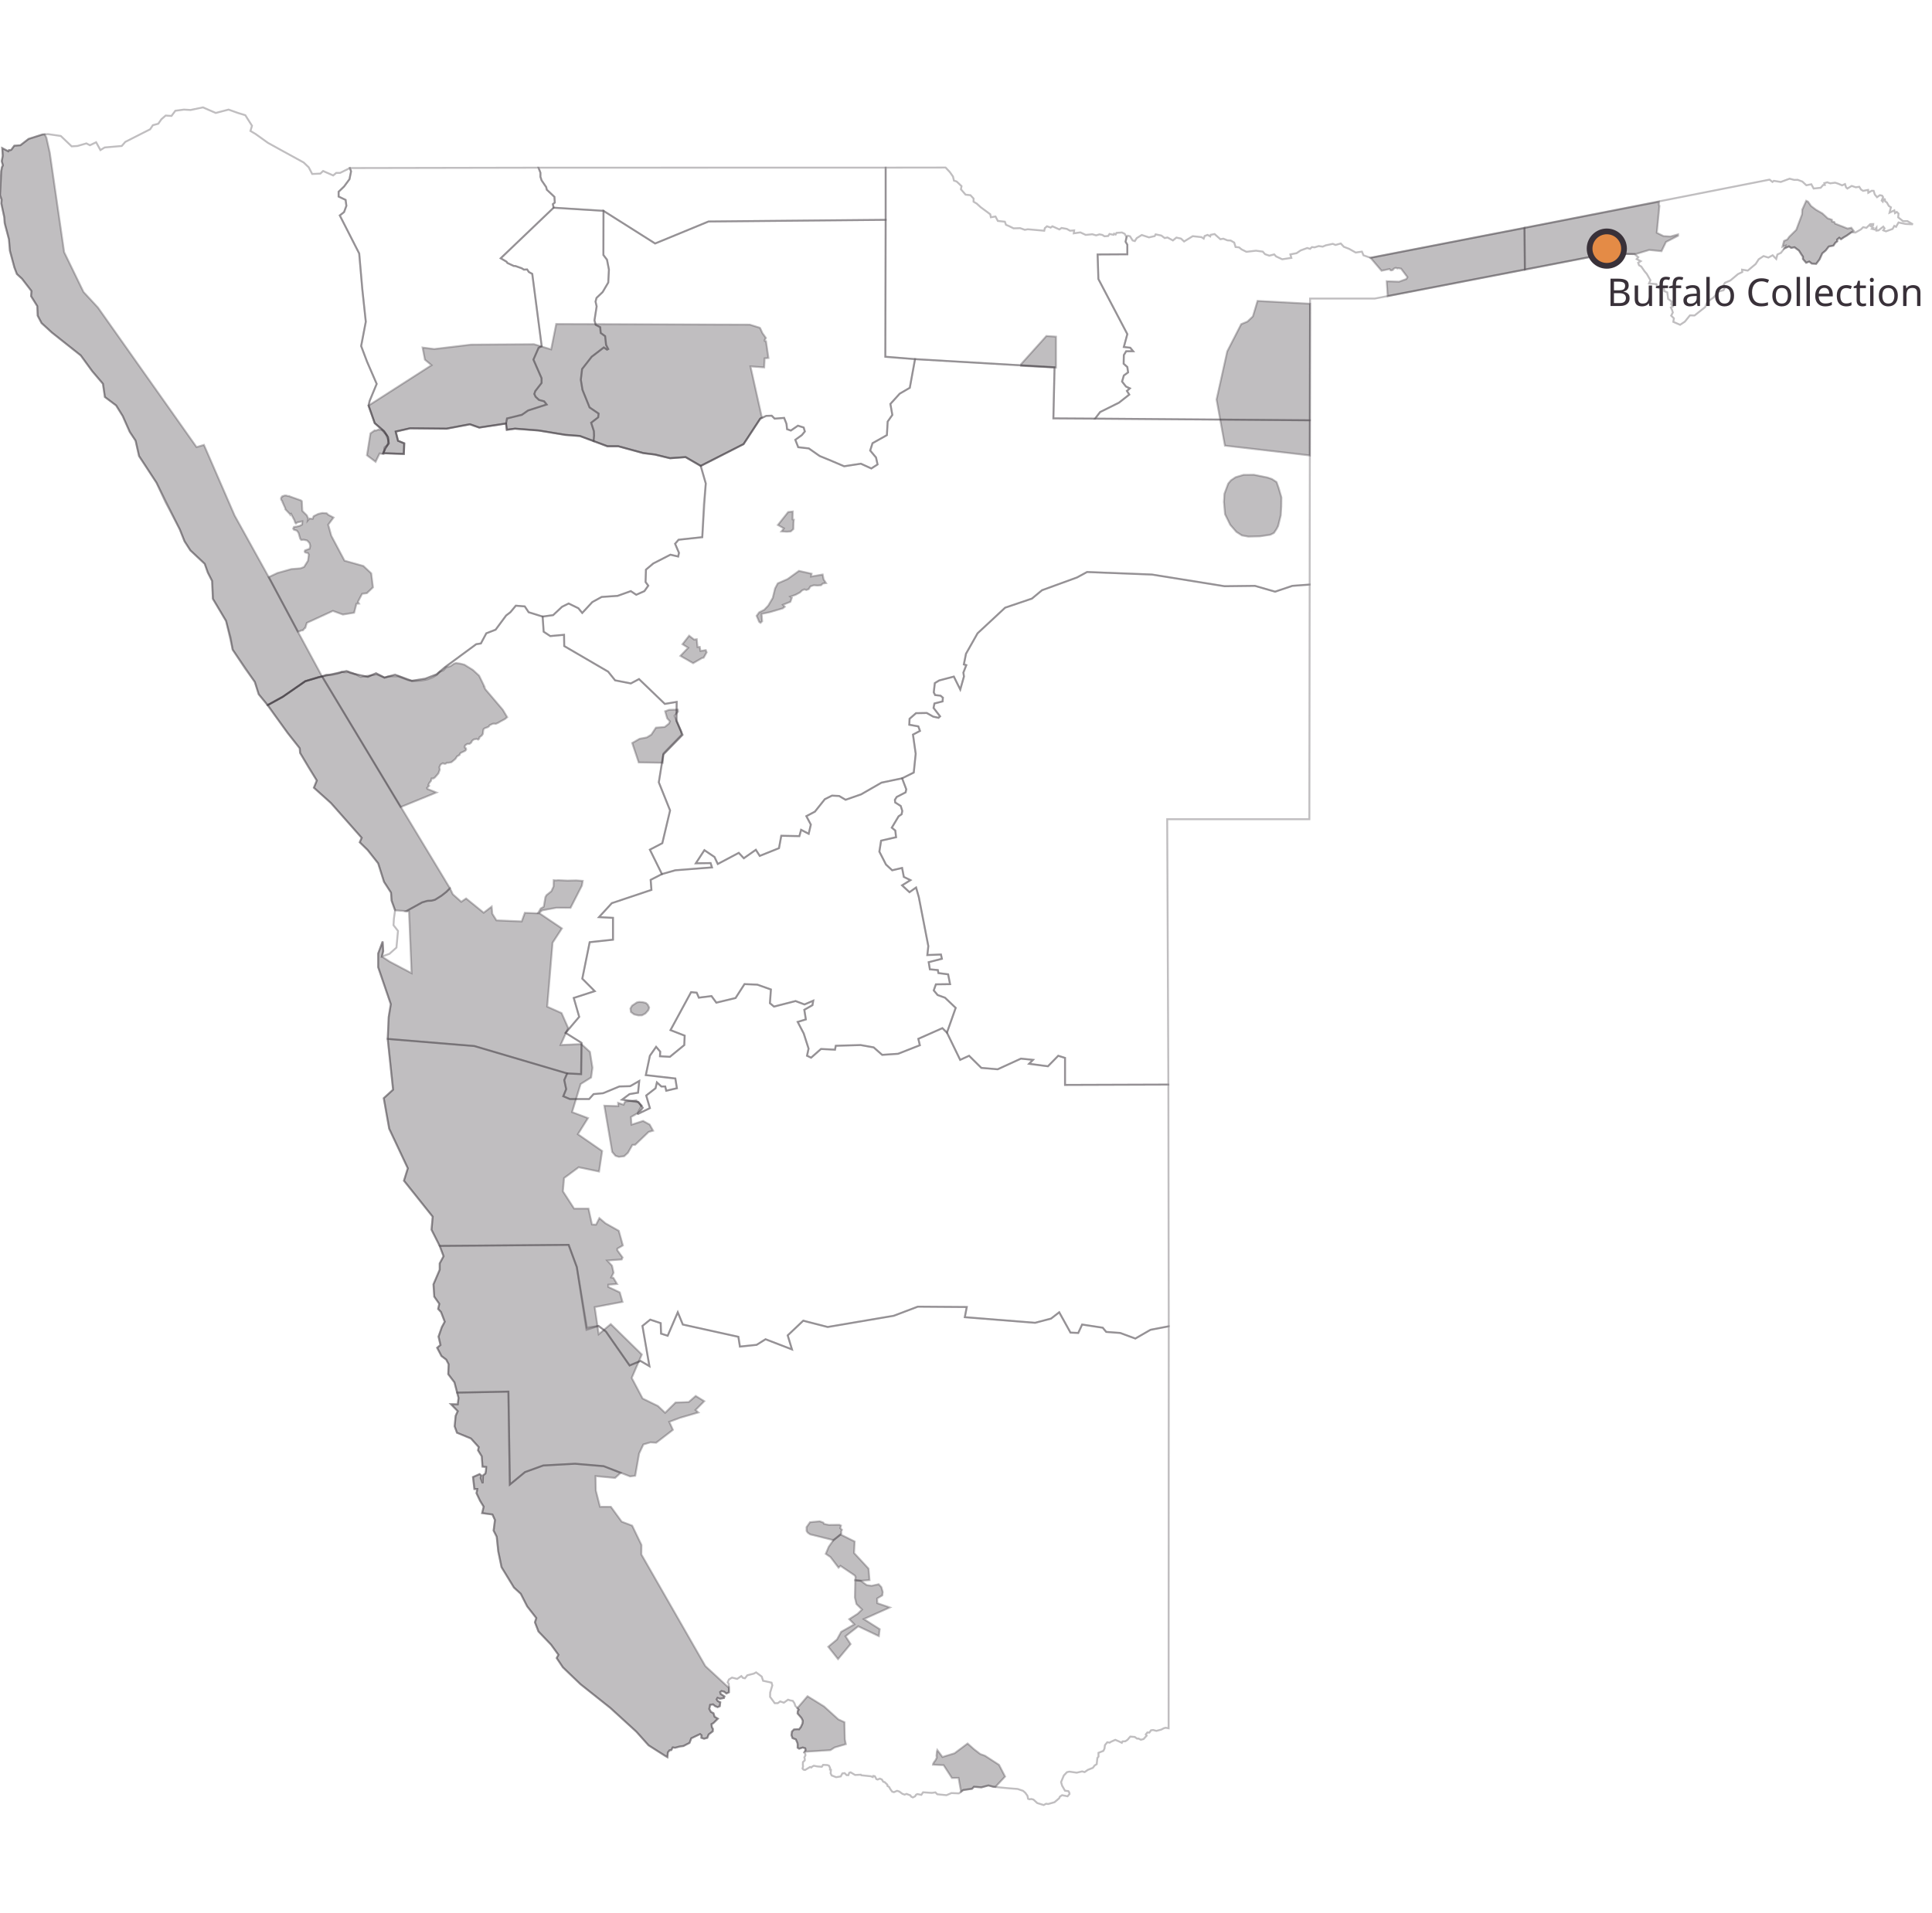
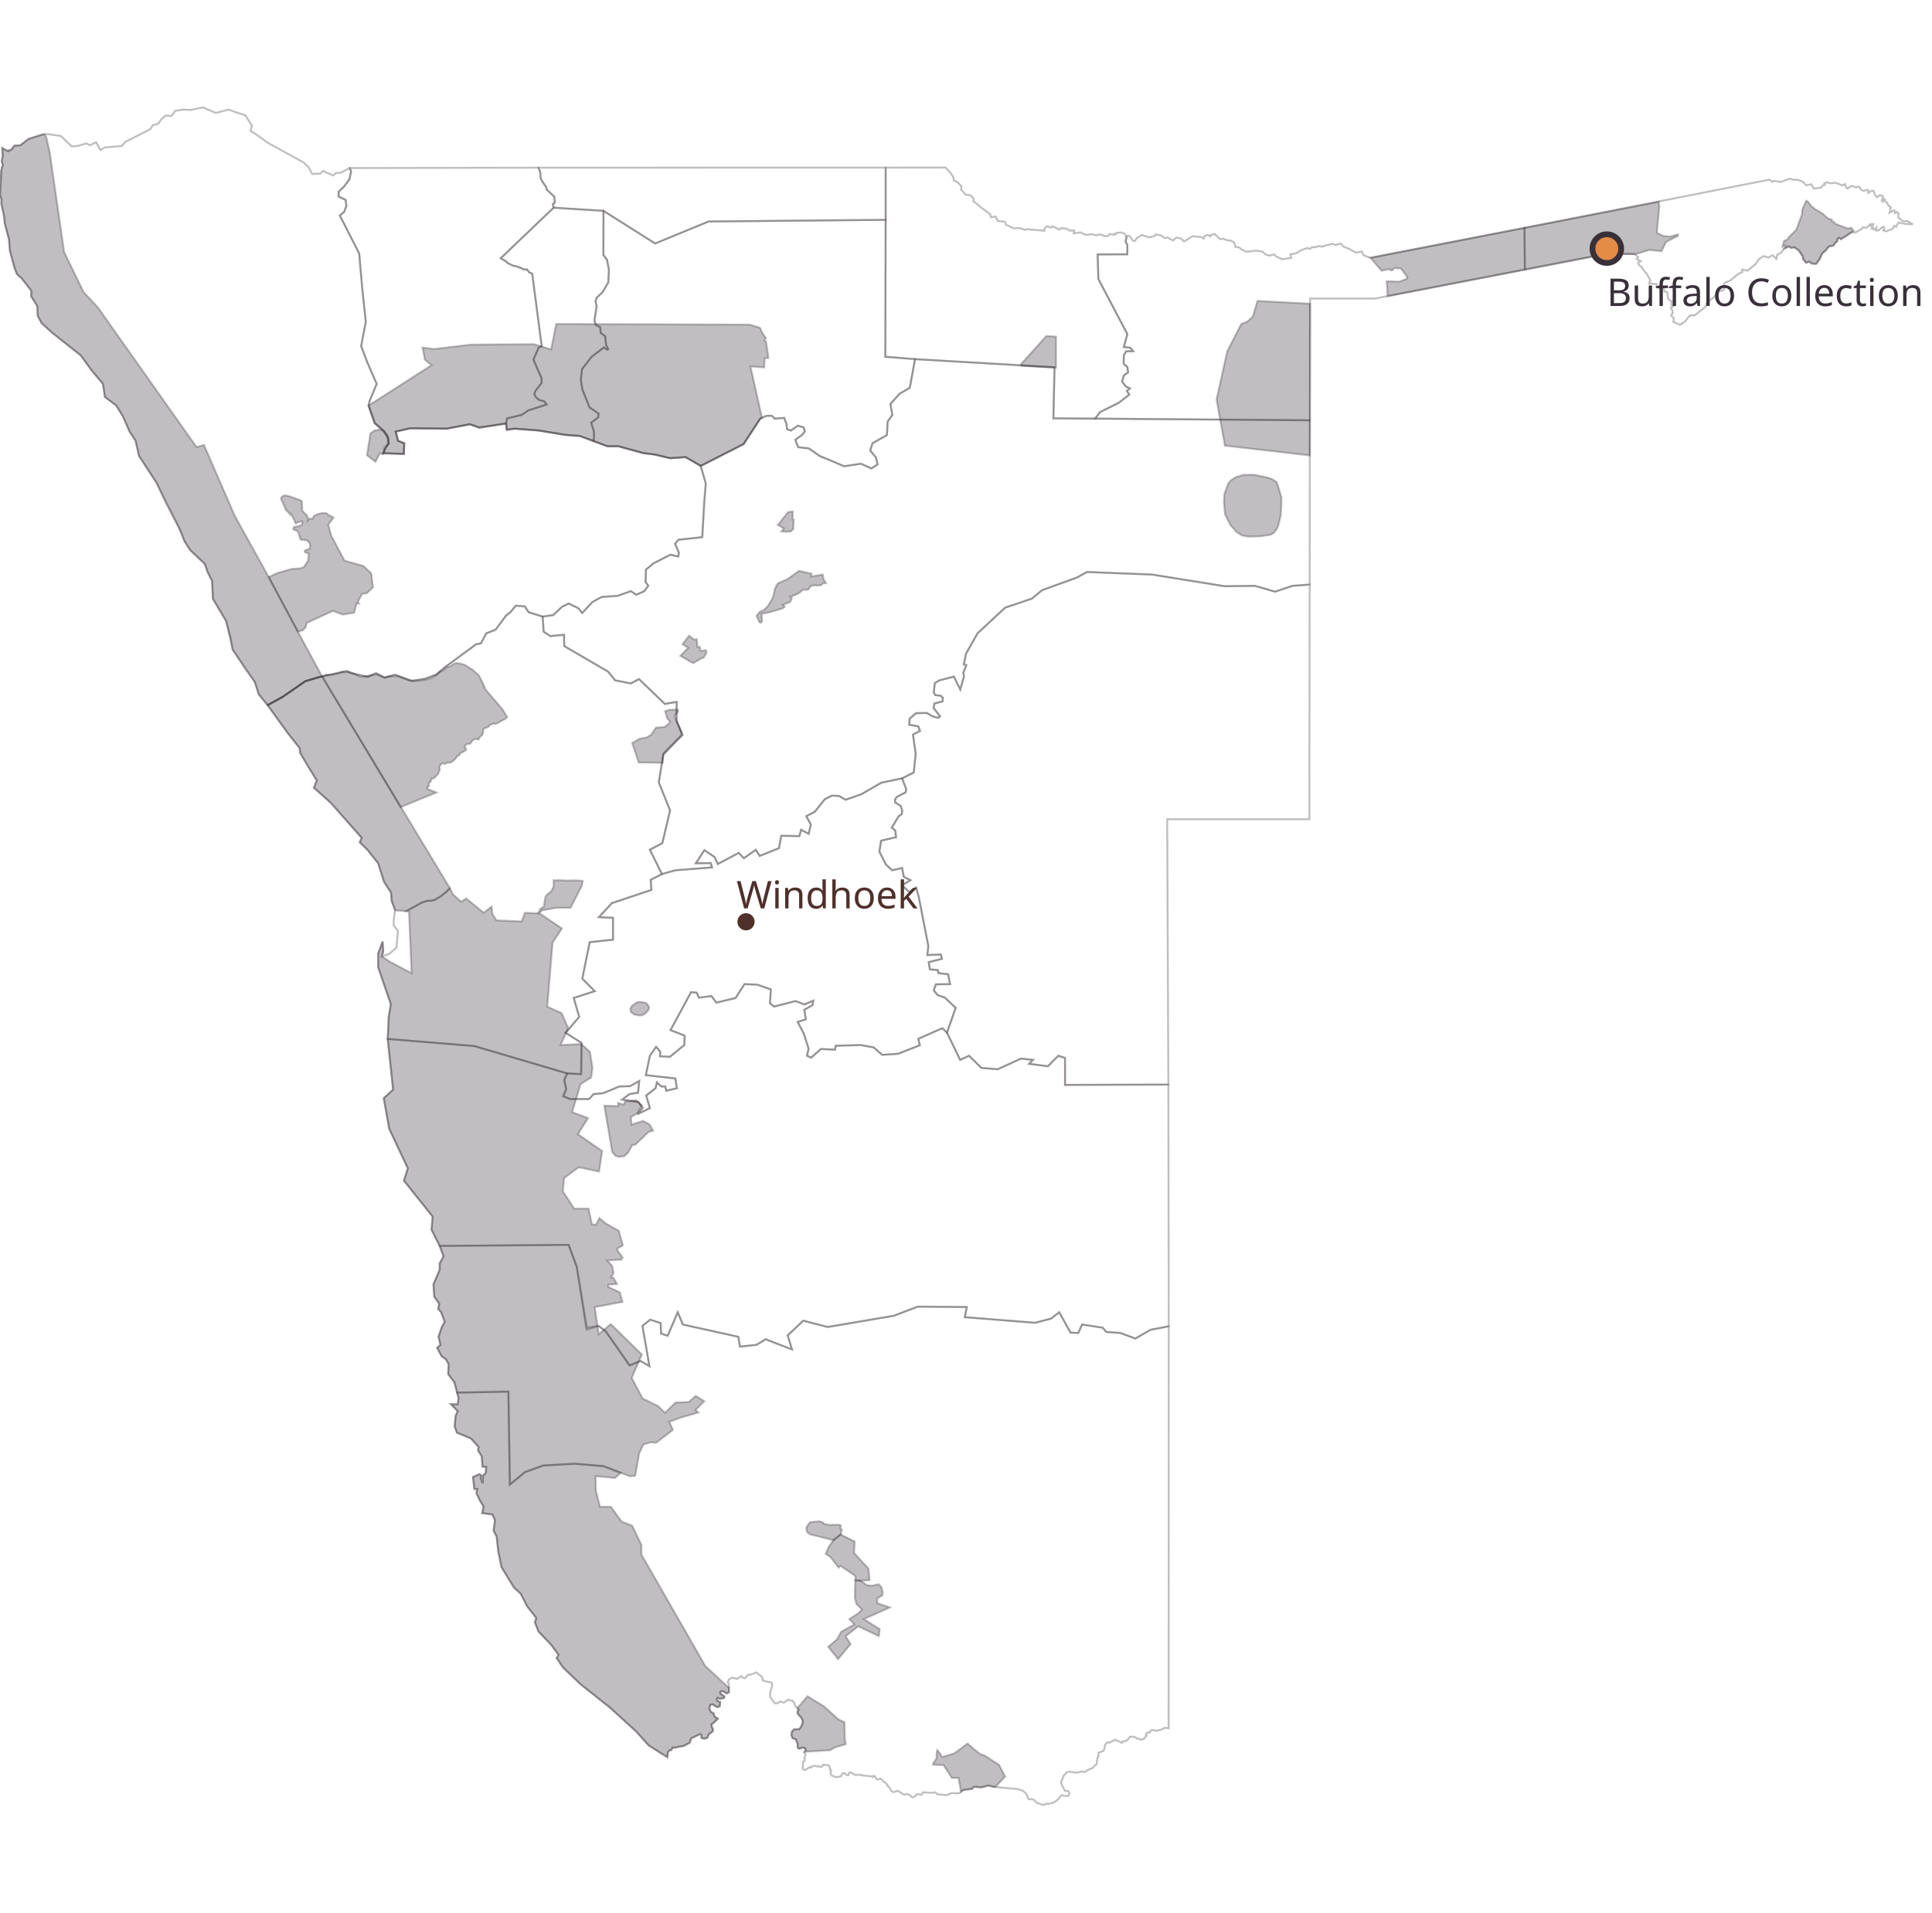
<svg xmlns="http://www.w3.org/2000/svg" version="1.1" baseProfile="tiny" width="100%" height="" viewBox="0 0 1010 1000">
  <style>
/*class selectors*/
  
  .map_reserves {
    stroke-width: 1px;
    stroke: #39313950;
    fill: #39313950;
  }

  .map_reserves:hover {
    fill: #393139bf;
  }

  .map_reserve_text {
    font-family: century-gothic;
    font-size: 20px;
    fill: none;
  }

  .map_regions {
    stroke-width: 1px;
    stroke: #39313950;
    fill: none;
  }

  .map_locations {
    stroke-width: 3;
    stroke: #393139;
    fill: #e48b46;
  }

  .map_location_text {
    font-family: century-gothic;
    font-size: 20px;
    fill: #393139;
+   }
+   
+   .map_city {
+     stroke-width: 3;
+     stroke: #50302b;
+     fill: #50302b;
+   }
+   
+   .map_city_text {
+     font-family: century-gothic;
+     font-size: 20px;
+     fill: #50302b;  
  }
  

/*id selectors*/
  :has(#map_reserve_1:hover) :is(#map_reserve_text_1),
  :has(#map_reserve_2:hover) :is(#map_reserve_text_2),
  :has(#map_reserve_3:hover) :is(#map_reserve_text_3),
  :has(#map_reserve_4:hover) :is(#map_reserve_text_4),
  :has(#map_reserve_5:hover) :is(#map_reserve_text_5),
  :has(#map_reserve_6:hover) :is(#map_reserve_text_6),
  :has(#map_reserve_7:hover) :is(#map_reserve_text_7),
  :has(#map_reserve_8:hover) :is(#map_reserve_text_8),
  :has(#map_reserve_9:hover) :is(#map_reserve_text_9),
  :has(#map_reserve_10:hover) :is(#map_reserve_text_10),
  :has(#map_reserve_11:hover) :is(#map_reserve_text_11),
  :has(#map_reserve_12:hover) :is(#map_reserve_text_12),
  :has(#map_reserve_13:hover) :is(#map_reserve_text_13),
  :has(#map_reserve_14:hover) :is(#map_reserve_text_14),
  :has(#map_reserve_15:hover) :is(#map_reserve_text_15),
  :has(#map_reserve_16:hover) :is(#map_reserve_text_16),
  :has(#map_reserve_17:hover) :is(#map_reserve_text_17),
  :has(#map_reserve_18:hover) :is(#map_reserve_text_18),
  :has(#map_reserve_19:hover) :is(#map_reserve_text_19),
  :has(#map_reserve_20:hover) :is(#map_reserve_text_20),
  :has(#map_reserve_21:hover) :is(#map_reserve_text_21),
  :has(#map_reserve_22:hover) :is(#map_reserve_text_22),
  :has(#map_reserve_23:hover) :is(#map_reserve_text_23),
  :has(#map_reserve_24:hover) :is(#map_reserve_text_24),
  :has(#map_reserve_25:hover) :is(#map_reserve_text_25)
    {
    fill: #393139;
  }

</style>
  <path class="map_reserves" id="map_reserve_1" d="m192.66 212.07l3.24 9.2 4.88 4.22 2.03 3.07.4 3.26-1.82 2.68-1.02 2.49 10.76.38.21-5.55-3.25-1.34-1.22-4.8 7.51-1.72 19.09.19 12.18-2.3 4.88 1.73 14.01-2.11.4 3.26 4.27-.58 12.38.96 14.02 2.3 7.51.57 7.19 2.66 7.23 2.71 5.68 0 13.04 3.57 6.1.77 7.92 1.92 8.12-.58 7.92 4.6 22.39-11.4 8.74-13.33.87-.48-5.99-26.83 7.18.52.23-4.73 1.98-.2-1.27-8.76-.66-.15-.05-.43.65-1.14-1.8-2.5-1.22-2.65-.33-.23-5.09-1.58-101.19-.33-2.64 13.28-8.94-2.7-32.89.2-19.29 2.31-6.09-.77 1.21 6.34 3.46 2.89-32.92 21.11z" />
  <text class="map_reserve_text" id="map_reserve_text_1" x="25" y="950">Etosha National Park</text>
  <path class="map_reserves" id="map_reserve_2" d="m139.91 368.71l7.92-4.36 11.77-8.15 6.91-2.08 1.84-.44-12.37-22.89-15.64-29.29-17.69-31.95-16.04-36.92-3.86 1.15-51.58-73.01-7.51-8.1-10.12-20.82-7.52-52.06-1.77-7.88-.92-1.68-1.09.09-7.31 2.33-4.27 3.3-3.19.24-1.55 2.11-.51.24-.71-.07-.38.63-3.15-1.65.25 4.05-.51 2.81.61 2.14-.5.97-.41 2.22-.61 12.4.81 2.32-.1 2.13 1.52 7.16.21 2.99 2.23 8.51.51 5.99 2.33 8.69 1.32 3.47 2.64 2.41 4.98 6.46-.21 2.7 3.25 5.21.21 5.01 2.03 3.85 5.48 5.01 15.03 11.92 5.98 8.23 5.59 6.57 1.02 6.92 5.88 4.41 3.46 5.57 3.65 8.24 3.05 4.6 1.82 8.05 9.14 13.97 12.19 24.45 2.43 6.11 3.05 4.77 7.51 7.05 1.63 4.58 2.23 4.38.41 9.32 6.9 11.6 3.45 15.01 11.58 16.88 2.03 6.44 4.67 5.69z" />
  <text class="map_reserve_text" id="map_reserve_text_2" x="25" y="950">Skeleton Coast Park</text>
  <path class="map_reserves" id="map_reserve_3" d="m168.35 353.68l-8.75 2.52-11.77 8.15-7.92 4.36 10.58 14.69 6.19 7.85.2 2.45 8.74 14.43-1.52 3.77 8.93 8.02 16.04 18.16-1.01 2.35 4.06 3.95 5.58 7.05 3.05 9.67 3.65 5.63.31 4.22 1.83 5.06 5.83.44 8.33-4.6 2.74-.79 2.13-.1 1.83-.47 3.3-2.06 2.64-2.06 1.88-1.9-66.87-110.79z" />
  <text class="map_reserve_text" id="map_reserve_text_3" x="25" y="950">Dorob National Park</text>
  <path class="map_reserves" id="map_reserve_4" d="m212.37 476.45l1.45.22 1.33 32.2-11.46-6.05-4.06-2.66.71-2.81-.3-5.05-2.34 6.27 0 7.19 6.6 19.32-1.11 6.71-.51 11.46 2.8 26.54-4.87 4.45 2.84 15.94 9.75 20.73-2.03 6.46 15.02 18.82-.61 6.82 4.27 8.47 2.03 5.4-2.03 3.77 0 3.31-3.25 7.62.41 6.43 2.64 3.76-.61 2.66 1.52 1.65 1.93 5.04-1.52 2.83-1.73 4.95 1.02 4.39-1.73 1.46 2.24 4.3 2.53 1.92 1.22 2.38-.2 5.2 3.25 4.29 1.4 5.36 26.81-.53.76 48.61 7.92-6.53 9.54-3.45 16.65-.91 14.93 1.27 13.8 5.36 2.7-.36 2.03-11.62 2.23-4.73 3.66-1.09 3.04.18 8.74-6.73-1.91-4.19 5.7-2.14 9.5-2.76-1.47-1.3 4.57-4.6-4.47-2.74-3.66 3.18-6.89.25-5.44 5.38-3.75-3.56-8.02-3.92-5.69-10.76 5.28-12.24-16.24-15.92-6.3 5.31-2.08-14.16 14.52-2.75-1.42-4.96-5.99-2.84 0-1.19 4.57-.37-1.93-3.22-1.12-.18 1.22-2.48-.81-3.67-2.51-2.7 7.57-.56.45-1.05-2.74-3.77.05-.88 2.85-1.65-2.13-7.64-7.01-3.96-3.15-2.68-1.72 3.41-2.14-.09-1.82-8.29-7.52 0-5.85-9.05.61-6.92 7.62-5.64 10.66 2.22 1.62-10.72-12.69-8.79 5.28-8.43-8.31-3.14 4.47-14.66 5.48-3.43.71-5.11-1.32-8.28-4.47-4.09-10.86.47 3.96-8.85-3.45-7.82-7.52-3.36 2.81-33.43 4.87-7.48-11.67-7.87-7.72-.28-1.62 4.49-13.2-.56-2.17-3.44-.35-3.75-4.16 3.19-9.19-7.45-2.54 1.73-4.42-3.94-1.49-3.12-1.88 1.9-2.64 2.06-3.3 2.06-1.83.47-2.13.1-2.74.79-8.33 4.6z" />
  <text class="map_reserve_text" id="map_reserve_text_4" x="25" y="950">Namib-Naukluft Park</text>
  <path class="map_reserves" id="map_reserve_5" d="m238.97 728.2l.73 2.76-.41 3.37-3.55-.09 3.55 3.65-1.11 2.46-.51 5.46 1.22 3.37 7.31 3 4.06 4.5-.36 1.68 1.93 3.14.41 5.4 1.93.18-.15 2.14-.26 1.27-1.27 1.04-.15 4.04-1.06-2.72.35-1.27-.91-.77-3.46 1.54.72 6.26 1.52 0-.41 2.17 1.83 3.9 1.93 3.17-.81 3.35 5.38.73 1.32 2.89-.71 5.52 1.62 3.17.81 7.68 1.73 8.3 6.5 10.64 3.55 3.25 3.35 6.57 4.77 6.12-.71 2.24 1.83 4.77 6.6 6.91 3.86 5.3-.92 1.7 3.25 4.85 9.14 8.78 15.64 12.43 13.6 12.42 6.4 7.14 9.85 6.2.25-2.5.91-1.11.87-.09.76-1.39 1.22.18 2.53-.67 1.83-.22 3.2-1.65.91-2.41 4.6-2.21.73.61-.07 1.34 1.42.49 1.7-.47.71-1.79 2.13-1.6.1-1.25-.55-.94-.18-1.59 1.01-.58 2.29-2.27-1.68-.99-.61-1.87-1.32-.67-.86-1.57.46-2.14 1.52-.23 1.07.9 1.32.53 1.11-.49.26-2.06-1.27-.58-.61-.94.46-.8 1.26.49 2.09-.4.25-.81-1.98-1.3-.25-.98.66-.54 1.42.32 1.17.94 1.32-.59 0-2.14-.03-.53-.33.01-11.96-11.06-33.44-58.35.05-4.97-4.87-10.12-5.49-2.09-5.64-7.76-5.69-.02-2.16-8.45-.15-7.57 10.2.96 2.95-2.69-8.92-3.47-14.93-1.27-16.65.91-9.54 3.45-7.92 6.53-.76-48.61-26.81.53z" />
  <text class="map_reserve_text" id="map_reserve_text_5" x="25" y="950">Tsau ||Khaeb (Sperrgebiet) National Park</text>
  <path class="map_reserves" id="map_reserve_6" d="m684.87 158.81l-27.47-1.46-2.43 8.09-2.85 2.7-3.25 1.35-7.31 14.24-5.58 25.17 4.37 24.13 44.4 5.13.12-79.35z" />
  <text class="map_reserve_text" id="map_reserve_text_6" x="25" y="950">Khaudum National Park</text>
  <path class="map_reserves" id="map_reserve_7" d="m716.45 134.8l5.78 6.77 4.19-.88.56.65.41.05.74-.22.45-.61.67-.37.55-.12.7.32.29-.12.62-.01.51.17.5.03 3.34 4.44-.57 1-3.81 1.39-6.44-.23.49 7.78 114.71-22.18 14.32.19 1.09-.12 6.65-2.03 6.4.65 2.33-4.83 6.32-3.23 0-.75-3.93 1.11-3.63-.19-3.55-1.74 1.37-14.14-.28-.34.02-1.77-150.8 29.33z" />
  <text class="map_reserve_text" id="map_reserve_text_7" x="25" y="950">Bwabwata National Park</text>
  <path class="map_reserves" id="map_reserve_8" d="m155.69 330.26l1.08-.16.4-.35 1.16-.14.92-1.09.35-.17.82-2.66 13.6-6.24 5.23 1.9 5.88-.95 1.22-4.71 1.32-.09-.56-.91 2.19-4.18 2.49-.33 3.19-3.05-.91-7.33-4.11-3.86-9.85-2.76-6.91-13.01-1.62-5.82 2.79-3.73-2.69-1.38-.92-.86-2.28-.14-2.08.47-2.44 1.2-.51 1.38-1.72-.14-.76.91.16-.86-.71-1.7-2.35-2.33-.28-5.12-.46-.39-5.83-2.07-.34-.22-.59.02-.96-.28-.7-.01-1.23.34-.1.3-.23-.02-.43.7.02.61.2.56.39.37.08.46 1.54 3.41 0 .46 2.35 2.48.23.35.12-.27.29-.19 1.79 3.44.38 1.19.42.44.67-.55 2.63-.57-.11 1.68-1.23.67-1.6.4-1.41.17-.42.88.39.59 1.5.44.89 1.18.89 3.06.56.69 1.26-.14 1.81.4 1.22 1.31.4 1.51-.35 1.5-2.34.83-.23.65.3.44 1.41.31.46.81-.43 3.19-2.05 3.28-1.88.72-4.77.38-7.28 2.05-4.54 2.15 15.21 28.5z" />
  <text class="map_reserve_text" id="map_reserve_text_8" x="25" y="950">Torra Conservancy</text>
  <path class="map_reserves" id="map_reserve_9" d="m168.35 353.68l38.63 64.32 2.44 4.04 18.72-7.64-4.67-1.86-.23-.54 1.09-1.11-.38-.47.38-.87.99-1.25.33-1.25.94 0 .79-.55 1.8-2.07.73-1.98-.23-1.28.58-1.25.43-.4.82-.4.73.26.69-.02.73-.52.79.02 1.5-.28.89-.71 1.29-1.09.79-1.27 1.32-.76.2-.61.56-.54.79-.33 1.49-.75.41-.61-.13-.64-.58-.4-.03-.61.41-.66.89-.59 1.24-.05.86-.66.43-.9.89-.73 1.5-.3.81.37.5-.48.2-.77 1.18-.89.56-.85.19-1.64.19-.83.62-.49 1.54-.55.61-.4.48-.67 1.54-.7.77-.09.84.11 1.28-.55.84-.52 2.74-1.49 1.08-.92-2.3-3.88-9.08-10.68-.7-1.38.19-.04-2.79-5.73-3.24-2.98-4.43-2.76-2.25-.57-2.13-.28-1.05.31-1.89 1.31-2.22.63-1.48 1.57-1.93.76-1.52 1.61-2.08 1.23-2.64 1.09-3.25.62-4.13.29-2.95-.52-5.02-1.94-2.79-.05-2.69.14-1.74.55-4.1-1.68-8.43 1.32-2.79-1.47-1.56-.4-1.21-.21-.98-.53-.95.2-1.05-.03-1.4-.2-.95.57-.85.28-3.52.77-1.76-.06-.84-.14-2.29.95z" />
  <text class="map_reserve_text" id="map_reserve_text_9" x="25" y="950">Tsiseb Conservancy</text>
  <path class="map_reserves" id="map_reserve_10" d="m416.84 893.17l.69.85-.46.62-.12 1.32 2.05 2.37.69 1.45-.16 1.41-.83 1.85-.99 1.23-.59-.07-2.03.11-1.09 1.12-.25 1.89.56 1.52 1.75.69.81 1.88.13.89-.03 1.56.79.53 1.9-.62 1.3.42.17.94-.5.88 13.5-.86 2.21-1.41 5.84-1.72-.51-2.47-.2-9.02-3.2-1.47-7.46-6.75-8.65-5.36-.61.69-4.71 5.53z" />
  <text class="map_reserve_text" id="map_reserve_text_10" x="25" y="950">Aussenkehr Nature Reserve</text>
  <path class="map_reserves" id="map_reserve_11" d="m552.05 176.03l-5.03-.34-13.2 14.67-.05.91 18.28.97 0-16.21z" />
  <text class="map_reserve_text" id="map_reserve_text_11" x="25" y="950">Mangetti National Park</text>
  <path class="map_reserves" id="map_reserve_12" d="m397.57 325.67l.86-.81-.3-3.85 4.31-.9 6.75-2 1.07-.85-.96-1 3.9-1.57.77-2.19-.77-.52 2.59-.91 2.34-1.23 1.22-1.15 1.11-.47 1.12.28 1.17-.43.96-1.47 1.78-.57 1.78.14 1.93-.14.96-.91 1.67-.23-1.26-1.91-.51-2.57-6.04 1.05.25-1.48-6.6-1.47-5.94 4.28-5.13 2.24-1.42 2.66-1.21 4.95-2.34 4-2.13 2.23-2.59 1.29-1.37 1.85 1.32 3.14.71.52z" />
  <text class="map_reserve_text" id="map_reserve_text_12" x="25" y="950">Waterberg Plateau Park</text>
  <path class="map_reserves" id="map_reserve_13" d="m944.24 104.99l-2.09 4.67-.1 2.42-3.02 8.1-3.65 3.6-1.04 1.45-1.7.74-.82 3.07 1.58-.58-.56 1.44 2.38-1.06 1.17.77 1.73-.33 2.33 1.74 2.08 3.18 0 1.21 1.68 1.98 1.62-.63 1.32 1.06 2.29.15 1.78-2.37 1.42-3.14 1.77-1.49 1.63-2.08 2.43-.48 1.02-1.55.96-.67-.05-.92 1.12-.97.91.77 1.48-1.01 1.42-.82 2.54-1.79 1.24-.68-1.29-1.69-1.96.41-6.46-2.53-.48-.9-1.13-.19-.14-.98-2.18-.73-2.74-2.55-3.41-1.96-2.55-1.95-1.58-2.25-.95-.46z" />
  <text class="map_reserve_text" id="map_reserve_text_13" x="25" y="950">Salambala Conservancy</text>
  <path class="map_reserves" id="map_reserve_14" d="m645.93 249.54l-2.44 1.63-1.42 1.72-1.98 5.3-.25 4.26.56 6.4 2.74 5.58 3.2 3.68 2.89 1.86 3.35.62 6.14-.15 5.38-.81 1.88-.95 1.37-2.05.82-1.58 1.37-5.53.3-4.73.05-4.68-1.42-4.88-1.12-3.16-2.38-1.57-2.39-.82-7.05-1.43-5.49.05-4.11 1.24z" />
  <text class="map_reserve_text" id="map_reserve_text_14" x="25" y="950">Naye-Naye Concession Area</text>
  <path class="map_reserves" id="map_reserve_15" d="m490 915.09l-.23.87-.2 2.19.14.92-.76 1.47-.69.88-.48.93-.05.4 5.56.25 4.34 6.7 3.48-.04 1.29 7.24 1.12-.87 4.62-.67 1.02-1.06 3.86.31 3.7-.98 2.54.67 1.09.11 0 0 5.08-5.45-3.17-6.14-7.36-4.77-2.44-.87-3.36-2.59-3.28-2.92-6.83 5.11-6.3 1.94-2.69-3.63z" />
  <text class="map_reserve_text" id="map_reserve_text_15" x="25" y="950">Sandfontein Lodge and Nature Reserve</text>
  <path class="map_reserves" id="map_reserve_16" d="m438.11 867.54l6.55-7.85-2.64-4.09 6.65-5.21 10.77 5.13.45-3.64-8.32-5.26 13.6-6.08-6.55-2.25-.05-2.47 2.69-1.62.21-1.76-.71-2.52-1.43-1.53-3.7.81-2.54-.36-3.1-2.26-2.89-.27-.2 9.01.81 3.42 2.94 2.88-2.23 2.16-4.47 2.88 2.69 2.7-6.9 3.91-2.18 4-4.57 3.81 5.12 6.46z" />
  <text class="map_reserve_text" id="map_reserve_text_16" x="25" y="950">Gondwana Nature Park</text>
  <path class="map_reserves" id="map_reserve_17" d="m439.43 802.39l-3.85 3.07-2.34 3.34-1.57 3.71 2.48 1.67 4.22 5.55 1.01-.95 7.47 5.05.4.72-.15 1.76 2.89.27 4.57-.36-.51-5.99-7.56-8.17.31-6.01-7.37-3.66z" />
  <text class="map_reserve_text" id="map_reserve_text_17" x="25" y="950">Canyon Nature Park</text>
  <path class="map_reserves" id="map_reserve_18" d="m439.43 802.39l.39-.64-.08-.9.41-.9-.89-.86.38-1.38-.81-.39-5.51.05-2.52-.52-.38-.68-1.93-.7-5.02.47-1.83 2.6.03 1.99.58.89 1.27.9 11.55 2.87.38 0 .13.27 3.85-3.07z" />
  <text class="map_reserve_text" id="map_reserve_text_18" x="25" y="950">Vogelstrausskluft Private Nature Reserve</text>
  <path class="map_reserves" id="map_reserve_19" d="m281.38 477.28l.61-.04 1.49-1.22 7.34-1.34 7.44.03 5.94-11.63.43-2.47-3.43-.25-4.54.11-4.9-.23-1.09.12-1.22-.12-.05 3.26-1.17 2.53-2.51 2-.59 1-.88 5.11-1.6.92-1.27 2.22z" />
  <text class="map_reserve_text" id="map_reserve_text_19" x="25" y="950">Tsaobis Nature Park</text>
  <path class="map_reserves" id="map_reserve_20" d="m349.74 371.17l-2.03.76 1.07 3.69 1.42 1.56-.51 1.18-2.18 1.75-4.62.38-2.39 3.64-2.38 1.46-3.76.71-3.86 2.22 3.4 10.16 12.54.19.41-4.91 3.22-3.36 2.64-2.69 3.66-3.75-.29-1.74-3.45-8.11 1.86-2.25-.15-1.02-4.6.13z" />
  <text class="map_reserve_text" id="map_reserve_text_20" x="25" y="950">Erindi Private Game Reserve</text>
  <path class="map_reserves" id="map_reserve_21" d="m360.26 332.4l-3.48 4.46 2.97 1.86-4.06 4.24 6.67 3.82 4.62-2.68.89-.21 1.55-2.78-.46-1.18-2.77.45-.38-2.12-1.16.08-.41-4.09-1.37.19-2.61-2.04z" />
  <text class="map_reserve_text" id="map_reserve_text_21" x="25" y="950">Okonjima Nature Reserve</text>
  <path class="map_reserves" id="map_reserve_22" d="m412.01 267.76l-5.36 6.75 3.12 1.77-1.27 1.62 2.87.14 1.96-.12 1.42-1.26.07-3.22.18-1.7-.66-.14.08-4.13-2.41.29z" />
  <text class="map_reserve_text" id="map_reserve_text_22" x="25" y="950">Mundulea Nature Reserve</text>
  <path class="map_reserves" id="map_reserve_23" d="m198.18 224.47l-1.73.7-.53-.17-2.26 1.61-1.83 11.47 4.52 3.4 2.1-4.34 1.96.27-.04-.42.6-1.75-.11-.64.15-.67 1.33-1.05.39-.74.19-1.04.03-1.03-.67-1.52-.1-.57.02-.35-.34-.22-.25-.4-.05-.33-.46-.17-.56-.75-.78-.78-.21-.19-.41-.04-.66.01-.3-.29z" />
  <text class="map_reserve_text" id="map_reserve_text_23" x="25" y="950">Hobatere Concession</text>
  <path class="map_reserves" id="map_reserve_24" d="m323.14 576.68l.05 1.71-7.26-.23 4.11 24.18 1.73 2.03 1.77.56 2.74-.33 1.98-1.8 2.34-4.12 1.47-.09 7.01-6.71 2.33-.65-1.78-3.2-3.45-1.9-6.04 1.95-.3-3.98 3.4-1.95 2.23-4.08-2.84-2.74-5.84.65-.81 1.67-2.84-.97z" />
  <text class="map_reserve_text" id="map_reserve_text_24" x="25" y="950">Naukluft Mountain Zebra Park</text>
  <path class="map_reserves" id="map_reserve_25" d="m332.92 524.17l-2.48 1.68-.87 1.49.26 1.84 1.67 1.24 2.18.53 1.93-.04 1.78-.96 1.52-1.7.46-1.4-.74-1.51-.96-.89-1.7-.44-1.9-.1-1.15.26z" />
  <text class="map_reserve_text" id="map_reserve_text_25" x="25" y="950">Gamsberg Nature Reserve</text>
  <path class="map_regions" id="map_region_1" d="m1.17 77.45l.25 4.05-.51 2.81.61 2.14-.5.97-.41 2.22-.61 12.4.81 2.32-.1 2.13 1.52 7.16.21 2.99 2.23 8.51.51 5.99 2.33 8.69 1.32 3.47 2.64 2.41 4.98 6.46-.21 2.7 3.25 5.21.21 5.01 2.03 3.85 5.48 5.01 15.03 11.92 5.88 8.08 5.69 6.72 1.02 6.92 5.88 4.41 3.46 5.57 3.65 8.24 3.05 4.6 1.82 8.05 9.14 13.97 4.67 10.13 2.85 5.35 4.67 8.97 2.43 6.11 3.05 4.77 7.51 7.05 1.63 4.58 2.23 4.38.41 9.32 6.9 11.6 2.44 8.93 1.01 6.08 6.5 9.87 5.08 7.01 2.03 6.44 4.67 5.69 7.92-4.36 11.77-8.15 6.91-2.08 7.71-1.71 6.91-1.52 4.26 1.52 6.91 1.52 4.26-1.9 4.47 2.28 5.48-1.52 8.73 3.22 7.11-1.13 5.89-2.28 4.46-3.79 16.25-11.96 2.44-.38 2.84-5.31 4.87-1.9 5.49-7.42 2.23-1.71 2.84-3.42 4.67.38 2.03 3.04 7.31 2.28 5.49-.76 4.67-4.37 3.45-1.71 5.07 2.47 2.03 2.47 5.28-5.7 4.88-2.67 8.32-.57 6.91-2.47 2.84 1.9 4.26-1.9 2.03-2.86-1.42-1.9.21-6.48 3.85-3.24 8.94-4.57 4.06.95.41-1.91-2.03-4.76 1.82-2.1 12.39-1.34.81-17.18 1.02-10.9-2.64-9.18-7.92-4.6-8.12.58-7.92-1.92-6.1-.77-13.04-3.57-5.68 0-14.42-5.37-7.51-.57-14.02-2.3-12.38-.96-4.27.58-.4-3.26-14.01 2.11-4.88-1.73-12.18 2.3-19.09-.19-7.51 1.72 1.22 4.8 3.25 1.34-.21 5.55-10.76-.38 1.02-2.49 1.82-2.68-.4-3.26-2.03-3.07-4.88-4.22-3.24-9.2.6-2.5 3.66-8.83-5.08-11.72-3.04-8.08 2.43-12.71-1.82-16.96-1.63-18.72-10.15-19.9 2.23-1.74 1.22-3.29-.41-3.1-3.65-1.74 0-2.52 2.84-2.71 2.85-3.87.81-4.07-.61-1.74-5.08 2.52-2.03 0-1.62 1.35-5.28-2.32-1.42 1.35-4.27.2-1.83-3.49-2.64-2.52-10.96-6.01-3.86-2.13-3.86-2.13-6.49-4.66-2.64-1.55.81-2.72-3.51-5.53-3.85-1.17-4.88-1.75-6.7 1.75-6.7-2.91-6.5 1.36-3.45-.2-4.47.59-2.03 2.72-3.04-.2-2.24 1.94-1.62 2.33-2.84.78-1.42 2.13-6.5 3.3-6.5 3.3-1.83 2.13-8.93.78-2.24 1.36-2.23-4.08-3.25 1.56-1.83-.97-4.67 1.35-3.04.2-5.69-5.43-6.7-.97-2.84.19-7.31 2.33-4.27 3.3-3.19.24-1.55 2.11-.51.24-.71-.07-.38.63-3.15-1.65z" />
  <path class="map_regions" id="map_region_2" d="m182.91 87.87l.61 1.74-.81 4.07-2.85 3.87-2.84 2.71 0 2.52 3.65 1.74.41 3.1-1.22 3.29-2.23 1.74 10.15 19.9 1.63 18.72 1.82 16.96-2.43 12.71 3.04 8.08 5.08 11.72-3.66 8.83-.6 2.5 3.24 9.2 4.88 4.22 2.03 3.07.4 3.26-1.82 2.68-1.02 2.49 10.76.38.21-5.55-3.25-1.34-1.22-4.8 7.51-1.72 19.09.19 12.18-2.3 4.88 1.73 14.01-2.11.52-2.66 7.76-1.91 3.25-2.26 9.7-3.12-1.32-1.68-2.69-.72-1.78-1.68-.66-1.44.51-1.48 3.3-4.28 0-2.45-4.27-9.75 2.69-6.16 1.63-.86-4.93-37.81-1.77-.97-.92-1.35-1.67.1-1.17-.73-3.3-1.16-.86-.04-3.3-1.55-.46-.67-3.04-1.79 27.66-26.45-.4-1.84 1.01-.83-.2-3-3.96-3.72-.36-1.41-2.38-3.48-.61-1.89 0-2.13-1.02-2.62-98.59.19z" />
  <path class="map_regions" id="map_region_3" d="m289.42 108.6l-27.66 26.45 3.04 1.79.46.67 3.3 1.55.86.04 3.3 1.16 1.17.73 1.67-.1.92 1.35 1.77.97 4.93 37.81-1.63.86-2.69 6.16 4.27 9.75 0 2.45-3.3 4.28-.51 1.48.66 1.44 1.78 1.68 2.69.72 1.32 1.68-9.7 3.12-3.25 2.26-7.76 1.91-.52 2.66.4 3.26 4.27-.58 12.38.96 14.02 2.3 7.51.57 7.19 2.66.26-2.9-.11-2.28-1.42-4.41 3.68-2.83.21-1.96-4.72-3.22-3.71-9.21-.86-5.29.66-5.57 5.02-6.44 6.35-4.86 1.67 1.16.61-.31-1.11-2.17-.49-4.57-2.31-1.66-.28-3.03-2.33-1.23-.66-2.33 1.14-7.28-.58-2.55.51-1.93 3.19-3.03 2.95-5.02.35-6.75-1.01-5.16-1.88-2.47.05-23.09-26.07-1.65z" />
  <path class="map_regions" id="map_region_4" d="m281.5 87.68l1.02 2.62 0 2.13.61 1.89 2.38 3.48.36 1.41 3.96 3.72.2 3-1.01.83.4 1.84 26.07 1.65 26.99 17.07 27.92-11.5 92.6-.87 0-27.3-181.5.03z" />
  <path class="map_regions" id="map_region_5" d="m315.49 110.25l-.05 23.09 1.88 2.47 1.01 5.16-.35 6.75-2.95 5.02-3.19 3.03-.51 1.93.58 2.55-1.14 7.28.66 2.33 2.33 1.23.28 3.03 2.31 1.66.49 4.57 1.11 2.17-.61.31-1.67-1.16-6.35 4.86-5.02 6.44-.66 5.57.86 5.29 3.71 9.21 4.72 3.22-.21 1.96-3.68 2.83 1.42 4.41.11 2.28-.26 2.9 7.23 2.71 5.68 0 13.04 3.57 6.1.77 7.92 1.92 8.12-.58 7.92 4.6 22.39-11.4 8.74-13.33 3.14-1.44 2.85-.09 1.52 1.53 4.97-.38 1.22 3.12.31 2.78 1.98.71 3.7-2.54 3 .96.61 2.06-1.53 1.87-3.45 2.49 1.52 3.88 5.54.63 5.68 3.97 5.28 2.11 7.52 3.25 8.73-1.34 5.48 2.49 3.25-2.11-.81-3.63-3.05-3.64 1.22-3.83 7.51-4.22.41-7.09 2.44-3.46-1.02-5.75 4.87-5.38 5.28-3.07 2.74-14.99-15.53-1.25.17-71.59-92.6.87-27.92 11.5-26.99-17.07z" />
  <path class="map_regions" id="map_region_6" d="m588.93 123.98l-.51 2.42.92 1.55 0 5.02-15.54.09.41 12.84 15.13 28.81-1.83 6.73 3.35.39 1.52 1.83-3.65 0-1.22 2.02-.1 4.51 1.93 1.73.4 2.79-2.23 1.64-.92 3.17 2.03 2.59 2.04.96-1.53 1.34 1.22 1.92-5.38 4.23-9.85 4.89-2.64 3.45 112.29.87.1-63.65 33.81 0 78.49-15.14-.21-21.83-80.51 15.65-3.66-1.3-.81-1.93-3.25.48-3.45-1.93-2.74-1.06-1.62-1.74-2.75.77-1.42-.58-3.65.77-1.63.68-2.08-.29-2.13.68-1.42-.15-.97.92-1.47-.44-3.45 1.26-2.13 1.45-3.25.63.51 1.83-4.78.72-3.19-1.49-.99-1.06-2.54.67-2.23-.77-1.22-1.35-3.55-.48-4.98.58-2.53-1.26-1.32-1.06-1.83-.19-.71-2.32-1.83-1.06-1.73-.1-2.13-.87-1.52.29-3.05-2.71-2.03.39-.25.82-1.37-.77-1.53.58-.5 1.35-1.17-.77-4.57-.49-4.52 2.76-1.62-1.5-2.39-.53-1.83 1.5-2.84-1.55-1.47.29-1.73-1.3-2.99-.63-.51.92-2.99.67-3.76-1.25-2.64 1.64-.97 1.54-1.16-.33-1.37-2.18-1.17-.29-.64.72z" />
  <path class="map_regions" id="map_region_7" d="m572.48 218.9l2.64-3.45 9.85-4.89 5.38-4.23-1.22-1.92 1.53-1.34-2.04-.96-2.03-2.59.92-3.17 2.23-1.64-.4-2.79-1.93-1.73.1-4.51 1.22-2.02 3.65 0-1.52-1.83-3.35-.39 1.83-6.73-15.13-28.81-.41-12.84 15.54-.09 0-5.02-.92-1.55.51-2.42-.99-1.73-1.42-.68-2.84.2-.46.86-.81-.43-.31.58-2.08-.44-.71 1.07-1.93.14-1.12-.72-1.47-.29-1.77.53-1.98-.58-3.46.34-2.79-1.31-3.45.49.2-1.55-2.13.19-1.72-.96-2.75-.49-1.11.78-3.66-1.65-.91.68-1.93-.68-1.12.97-.3 1.35-8.63-.77-1.53.29-2.43-.87-3.45.1-2.34-1.16-1.62-.68-.61-1.64-3.66-.39-1.22-2.32-2.43.39-.31-1.55-4.97-3.68-2.13-1.93-1.63-.97 0-1.64-1.62-1.75-2.54-.29-2.44-2.8.31-1.65-2.54-2.42-1.42-.48-.51-2.13-1.63-2.33-2.23-2.37-31.33.04 0 27.3-.17 71.59 15.53 1.25 72.93 4.28-.61 26.69 21.8.14z" />
  <path class="map_regions" id="map_region_8" d="m796.96 119.15l.21 21.83 42.97-8.32 14.32.19 1.98 1.64-.81.97 2.08 1.11-1.32.82.45 1.3 1.17.68 1.73 2.5 1.17 1.36 1.87 3.32-.71 1.64 3.86.39.41 1.54 1.16.68 2.34-.1.2 1.54 1.58.63.45 3.42 1.93 1.45-.3 1.4.76 1.15-.97.48.61 1.3.41 1.35-.86 1.64 1.42 1.4-.31 1.83 3.56 1.54 2.48-1.64 2.64-3.27 2.44.04 5.53-4.38 1.07-2.65 3.35-2.41 2.64-3.08 2.54-.68.76-1.59-.81-.96.81-1.35 2.84-1.21 3.96-3.33 2.24-1.06-.1-1.25 2.99.48 4.11-3.43 1.58-2.46 2.53-1.69 2.54.77 2.24-1.2 1.87 1.93.61-2.32 1.83-.87 1.83-2.32 2.38-1.06 1.17.77 1.73-.33 2.33 1.74 1.27 2.12.81 1.06 0 1.21 1.68 1.98 1.62-.63 1.32 1.06 2.29.15 1.78-2.37 1.42-3.14 1.77-1.49 1.63-2.08 2.43-.48 1.02-1.55.96-.67-.05-.92 1.12-.97.91.77 1.48-1.01 1.42-.82 2.54-1.79 2.08.15 2.89-1.65 1.17-1.16 1.72.34 1.98-1.93 1.58-.05-.1.68-1.32.33.66.49.71.43-.61.58 1.52.39.81-1.02 0 1.55 1.07-.1 2.49-1.98.66.87-.66 1.07 1.42.53 3.45-1.26.91-1.59.92.48 1.27-2.27 3.65.77 3.86.19-2.89-1.69-2.24.05-2.54-1.98.16-1.98-.92-.87-.91.62-.36-1.45-2.48 1.21.71-2.8-1.12-.73-1.01-1.79-.87-.58-.2-1.11-.61-.1-.46 1.36-.56-.58.72-1.79-.51-.78-1.17-.24-1.47 1.06-1.17-1.4-.61-1.93-1.01-.05-1.78 1.06-.1-1.5-2.64.49-1.07-.68-.91-1.45-1.78.29-2.18-.73-2.24 1.36-.71-.63-.55-1.7-1.53.68-1.88-.82-1.72-.58-2.59.33-1.57-.53-1.53.44.26.92-.87.05-1.27 1.45-3.7.39-1.22-2.23-2.59.53-2.08-1.94-2.49-.92-1.77.05-2.44-.63-4.57 1.7-3.65-.58-.72.58-1.52-1.21-128.11 25.22z" />
  <path class="map_regions" id="map_region_9" d="m139.91 368.71l3.98 5.61 6.6 9.08 6.19 7.85.2 2.45 4.37 7.46 4.37 6.97-1.52 3.77 8.93 8.02 16.04 18.16-1.01 2.35 4.06 3.95 5.58 7.05 3.05 9.67 3.65 5.63.31 4.22 1.83 5.06-.61 4.31-.21 3.46 2.34 3-.81 8.7-3.66 3.27-3.96 1.41.71-2.81-.3-5.05-2.34 6.27 0 7.19 6.6 19.32-1.11 6.71-.51 11.46 45.28 3.72 48.53 14.32 7.31.37.2-16.36-8.32-5.22 7.11-8.38-2.85-9.88 10.97-3.55-6.5-6.53 3.86-19.07 12.18-1.31 0-11.42-7.31-.37 6.7-7.31 20.71-6.94-.4-5.25 5.89-3.01-6.3-12.77 6.5-3.39 4.06-17.12-5.89-14.7 2.34-14.54 10.05-10.3-3.15-7.28.1-9.93-6.19 1.04-13.5-12.98-4.27 2.27-8.22-1.61-3.66-4.55-22.94-13.37-.1-5.89-7.21.66-3.45-2.28-.54-7.91-7.31-2.28-2.03-3.04-4.67-.38-2.84 3.42-2.23 1.71-5.49 7.42-4.87 1.9-2.84 5.31-2.44.38-16.25 11.96-4.46 3.79-5.89 2.28-7.11 1.13-8.73-3.22-5.48 1.52-4.47-2.28-4.26 1.9-6.91-1.52-4.26-1.52-14.62 3.23-6.91 2.08-11.77 8.15-7.92 4.36z" />
  <path class="map_regions" id="map_region_10" d="m684.77 219.77l-112.29-.87-21.8-.14.61-26.69-72.93-4.28-2.74 14.99-5.28 3.07-4.87 5.38 1.02 5.75-2.44 3.46-.41 7.09-7.51 4.22-1.22 3.83 3.05 3.64.81 3.63-3.25 2.11-5.48-2.49-8.73 1.34-12.8-5.36-5.68-3.97-5.54-.63-1.52-3.88 3.45-2.49 1.53-1.87-.61-2.06-3-.96-3.7 2.54-1.98-.71-.31-2.78-1.22-3.12-4.97.38-1.52-1.53-2.85.09-3.14 1.44-8.74 13.33-22.39 11.4 2.64 9.18-1.83 28.08-12.39 1.34-1.82 2.1 2.03 4.76-.41 1.91-4.06-.95-8.94 4.57-3.85 3.24-.21 6.48 1.42 1.9-2.03 2.86-4.26 1.9-2.84-1.9-6.91 2.47-8.32.57-4.88 2.67-5.28 5.7-2.03-2.47-5.07-2.47-3.45 1.71-4.67 4.37-5.49.76.54 7.91 3.45 2.28 7.21-.66.1 5.89 22.94 13.37 3.66 4.55 8.22 1.61 4.27-2.27 13.5 12.98 6.19-1.04-.1 9.93 3.15 7.28-10.05 10.3-2.34 14.54 5.89 14.7-4.06 17.12-6.5 3.39 6.3 12.77 6.97-1.99 19.19-1.5-.71-2.26-7.72.1 4.47-6.86 5.28 3.57 1.72 3.66 10.97-5.82 2.64 2.81 6.29-4.41 2.03 3.19 10.06-4.04 1.21-6.49 9.45.19.91-3.29 3.96 2.07 1.12-4.8-2.34-4.42 4.47-2.36 5.18-6.5 3.75-1.88 3.76.19 3.35 1.98 8.12-2.83 10.66-6.13 10.77-2.26 6.09-3.02 1.01-9.82-1.42-10.02 3.66-1.93-.87-2.37-4.72-.85.15-3.12 3.36-2.93 5.63-.1 3.35 1.9 2.79.61.81-.76-3.4-4.4.46-2.32 4.26-1.09.16-1.94-1.22-1.04-2.84-.33-.71-1.42.55-4.83 2.24-1.38 7.71-2.03 3.35 6.77 1.93-6.82-.3-2.04 1.52-3.89-1.27-.38 1.12-5.59 6.04-10.68 14.42-13.41 14.01-4.75 5.28-4.38 18.27-6.66 5.28-2.86 33.91 1.33 37.97 6.1 15.84-.19 10.56 3.04 9.04-3.04 9.04-.67.11-85.9z" />
  <path class="map_regions" id="map_region_11" d="m684.66 305.67l-9.04.67-9.04 3.04-10.56-3.04-15.84.19-37.97-6.1-33.91-1.33-5.28 2.86-18.27 6.66-5.28 4.38-14.01 4.75-14.42 13.41-6.04 10.68-1.12 5.59 1.27.38-1.52 3.89.3 2.04-1.93 6.82-3.35-6.77-7.71 2.03-2.24 1.38-.55 4.83.71 1.42 2.84.33 1.22 1.04-.16 1.94-4.26 1.09-.46 2.32 3.4 4.4-.81.76-2.79-.61-3.35-1.9-5.63.1-3.36 2.93-.15 3.12 4.72.85.87 2.37-3.66 1.93 1.42 10.02-1.01 9.82-6.09 3.02 2.17 5.75-.35 1.6-4.67 2.41-.92 1.5.16 1.37 2.89 1.84.81 2.59-.35 1.74-1.58 1.08-3.55 5.93 1.83 1.51.4 3.48-7.82 1.79-.91 5.73 3.45 6.76 3.25 3.01 5.18-1.22.91 4.69 3.46 1.69-4.37 2.72 3.86 3.57 3.45-2.44 1.42 4.97 4.98 25.66-.51 4.68 7.11-.28.5 2.24-6.9 1.77.61 3.74 4.16.38.31 1.58 5.07.66 1.02 5.13-7.41.1-1.12 3.17 2.03 2.42 3.86 1.4 5.58 5.32-4.57 12.95 6.91 14.23 4.67-2.14 6.39 6.33 8.53.74 12.19-5.58 6.29.65-2.03 2.05 9.85 1.3 5.38-5.49 3.55 1.12 0 14.12 54.02-.18-.61-138.75 74.32 0 .16-122.7z" />
  <path class="map_regions" id="map_region_12" d="m495.04 539.97l4.57-12.95-5.58-5.32-3.86-1.4-2.03-2.42 1.12-3.17 7.41-.1-1.02-5.13-5.07-.66-.31-1.58-4.16-.38-.61-3.74 6.9-1.77-.5-2.24-7.11.28.51-4.68-4.98-25.66-1.42-4.97-3.45 2.44-3.86-3.57 4.37-2.72-3.46-1.69-.91-4.69-5.18 1.22-3.25-3.01-3.45-6.76.91-5.73 7.82-1.79-.4-3.48-1.83-1.51 3.55-5.93 1.58-1.08.35-1.74-.81-2.59-2.89-1.84-.16-1.37.92-1.5 4.67-2.41.35-1.6-2.17-5.75-10.77 2.26-10.66 6.13-8.12 2.83-3.35-1.98-3.76-.19-3.75 1.88-5.18 6.5-4.47 2.36 2.34 4.42-1.12 4.8-3.96-2.07-.91 3.29-9.45-.19-1.21 6.49-10.06 4.04-2.03-3.19-6.29 4.41-2.64-2.81-10.97 5.82-1.72-3.66-5.28-3.57-4.47 6.86 7.72-.1.71 2.26-19.19 1.5-6.97 1.99-5.89 3.01.4 5.25-20.71 6.94-6.7 7.31 7.31.37 0 11.42-12.18 1.31-3.86 19.07 6.5 6.53-10.97 3.55 2.85 9.88-7.11 8.38 8.32 5.22-.2 16.36-7.31-.37-1.51 3.48 1.01 4.74-1.52 3.71 3.45 1.48 10.06 0 2.33-2.59 4.98-.47 8.52-3.53 5.79-.18 4.57-2.69-.61 6.12-4.47.75-3.85 2.87 8.52 1.3 2.24 2.97-2.74 3.34 6.49-3.16-1.93-6.58 4.88-3.81.71-3.06 2.33 2.13 2.03 0 .51 2.23 5.59-1.3-.82-5.1-15.43-1.77 2.13-10.13 3.25-4.65 2.14 2.51-.11 2.42 5.18.28 7.51-6.14.21-4.93-7.41-2.89 10.76-19.85 2.94.28 1.12 2.61 6.6-.84 2.54 3.45 10.05-2.42 4.67-7.28 6.7.28 7.11 2.52-.51 7.18 2.13 1.77 11.27-2.89 4.67 1.77 4.57-1.95-.41 2.33-4.26 2.42.81 5.03-4.26 1.31 3.15 6.05 2.53 7.91-.81 3.72 2.13 1.02 5.18-4.55 7.31.37.41-2.05 12.99-.37 6.81 1.21 4.46 3.91 8.33-.56 11.37-4.47-.81-3.35 12.59-5.58 2.38 2.35z" />
  <path class="map_regions" id="map_region_13" d="m202.68 543.25l2.8 26.54-4.87 4.45 2.84 15.94 9.75 20.73-2.03 6.46 15.02 18.82-.61 6.82 4.27 8.47 67.41-.55 4.27 11.58 5.28 31.74 6.09-.92 3.86 2.93 12.38 17.75 5.69-2.38 4.67 2.74-3.65-21.04 4.06-3.29 5.48 1.83.2 5.49 3.45 1.1 5.28-12.27 2.64 6.41 29.04 6.41.81 5.12 8.73-.91 4.67-2.93 13.81 5.31-2.23-7.32 8.12-7.69 12.79 3.29 34.52-5.86 12.59-4.77 25.59.19-1.02 5.31 36.76 2.93 8.32-2.19 4.27-3.3 5.89 10.62 4.06.19 2.03-4.4 10.76 1.65 1.83 2.2 7.31.55 7.92 2.92 7.92-4.57 9.54-1.83-.2-126.4-54.02.18 0-14.12-3.55-1.12-5.38 5.49-9.85-1.3 2.03-2.05-6.29-.65-12.19 5.58-8.53-.74-6.39-6.33-4.67 2.14-6.91-14.23-2.38-2.35-12.59 5.58.81 3.35-11.37 4.47-8.33.56-4.46-3.91-6.81-1.21-12.99.37-.41 2.05-7.31-.37-5.18 4.55-2.13-1.02.81-3.72-2.53-7.91-3.15-6.05 4.26-1.31-.81-5.03 4.26-2.42.41-2.33-4.57 1.95-4.67-1.77-11.27 2.89-2.13-1.77.51-7.18-7.11-2.52-6.7-.28-4.67 7.28-10.05 2.42-2.54-3.45-6.6.84-1.12-2.61-2.94-.28-10.76 19.85 7.41 2.89-.21 4.93-7.51 6.14-5.18-.28.11-2.42-2.14-2.51-3.25 4.65-2.13 10.13 15.43 1.77.82 5.1-5.59 1.3-.51-2.23-2.03 0-2.33-2.13-.71 3.06-4.88 3.81 1.93 6.58-6.49 3.16 2.74-3.34-2.24-2.97-8.52-1.3 3.85-2.87 4.47-.75.61-6.12-4.87 2.74-5.49.13-8.52 3.53-4.98.47-2.33 2.59-10.06 0-3.45-1.48 1.52-3.71-1.01-4.74 1.51-3.48-48.53-14.32-45.28-3.72z" />
  <path class="map_regions" id="map_region_14" d="m229.85 651.48l2.03 5.4-2.03 3.77 0 3.31-3.25 7.62.41 6.43 2.64 3.76-.61 2.66 1.52 1.65 1.93 5.04-1.52 2.83-1.73 4.95 1.02 4.39-1.73 1.46 2.24 4.3 2.53 1.92 1.22 2.38-.2 5.2 3.25 4.29.71 2.74 1.42 5.38-.41 3.37-3.55-.09 3.55 3.65-1.11 2.46-.51 5.46 1.22 3.37 7.31 3 4.06 4.5-.36 1.68 1.93 3.14.41 5.4 1.93.18-.15 2.14-.26 1.27-1.27 1.04-.15 4.04-1.06-2.72.35-1.27-.91-.77-3.45 1.54.71 6.26 1.52 0-.41 2.17 1.83 3.9 1.93 3.17-.81 3.35 5.38.73 1.32 2.89-.71 5.52 1.62 3.17.81 7.68 1.73 8.3 6.5 10.64 3.55 3.25 3.35 6.57 4.77 6.12-.71 2.24 1.83 4.77 6.6 6.91 3.86 5.3-.92 1.7 3.25 4.85 9.14 8.78 15.64 12.43 13.6 12.42 6.4 7.14 8.37 5.39 1.48.81.25-2.5.91-1.11.87-.09.76-1.39 1.22.18 2.53-.67 1.83-.22 1.22-.67 1.98-.98.91-2.41 4.6-2.21.73.61-.07 1.34 1.42.49 1.7-.47.71-1.79 2.13-1.6.1-1.25-.55-.94-.18-1.59 1.01-.58 2.29-2.27-1.68-.99-.61-1.87-1.32-.67-.86-1.57.46-2.14 1.52-.23 1.07.9 1.32.53 1.11-.49.26-2.06-1.27-.58-.61-.94.46-.8 1.26.49 2.09-.4.25-.81-1.98-1.3-.25-.98.66-.54 1.42.32 1.17.94 1.32-.59 0-2.14-.11-2.38-.55-.71.66-1.48 1.62-.99 2.69.68 2.18-1.48.87.98 1.01.18 1.27-1.57 3.35-.85 1.22-.67 2.94 2.2.71 2.19 3.05.67 1.37.32.41 1.43-1.12 3.71-.05 2.29 2.44 3.31 1.57 0 1.27-.94 1.93.67 2.18-1.57 1.07.36 1.42.27.86 1.25.46 1.39.68.67 1.07 1.32-.46.62-.12 1.32 2.05 2.37.69 1.45-.16 1.41-.83 1.85-.99 1.23-.59-.07-2.03.11-1.09 1.12-.25 1.89.56 1.52 1.75.69.81 1.88.13.89-.03 1.56.79.53 1.9-.62 1.3.42.17.94-.73 1.29.56.63.1.86-.56 1.01.2.73 0 .85-.94.89-.05 1.38.1.89-.28 1.09.51.6.84.16 2.61-1.56.61.27.56-.51.81-.41 1.76.36 2.38.18.71-1 2.24.11.81.33.56 1.16-.05.87.5.11-.15 1.87.56 1.11 2.33.89 2.39-.4.86-1.56 1.17-.17 1.07 1.06.91 0 .46-1.24.71-.22 2.33 1.37 3-.15.25.31 4.98.51 1.04.43.25-.58.79.13.86 1.54.64.2 1.11-.49 1.07.46.74 1.2.71.16 1.42 1.36.05.64.89.56.66 1.2.94 1.24.91.27 1.65-.71 1.14.38 1.63 1.2 1.19.42.96-.38 2.03.76.38.64.89.44 1.15-.55.58-.89.66-.31 2.06.4.91-1.33 4.62.31 1.83-.27.96.98 4.82.49 2.59-1.11 3.91.17 2.23-1.73 4.62-.67 1.02-1.06 3.86.31 3.7-.98 2.54.67 4.01.4 3.66.35 5.07.4 2.85.98 1.16 1.02 1.12 1.58.33 1.56.71.26.97-.15 1.11.29 2.03 1.84 3.35 1.02 1.25-.69 1.04.16 3.35-.94 2.41-2.04.41-.87 1.14-.77 2.87.57 1.01-1.2-.13-.77-.45-.71-1.8-.25-1.48-2.6-.55-1.87 1.42-3.45 1.65-1.75 1.27-.29 3.83.55 2.82-.66 1.34.35 1.7-1.18 2.59-1.04.97-1.27 1.04-.65.35-3.23.59-.71-.03-1.98 2.56-1.03.59-1.16.25-1.87 1.22-1.47 1.27.2.61-.45 2.31-1.02 2.33 1 1.07.56.38-.74 1.47-.07 1.14-.78 1.43-1.67 2.33.18 1.22.89.76-.04 1.22.62 1.42-.36 1.62-1.78-.45-.62.81-1.03 1.07.04.86-1.2 1.09-.14 1.7.45 2.49-.65 1.5-.76.93-.22 1.48.27.07-210.19-9.54 1.83-7.92 4.57-7.92-2.92-7.31-.55-1.83-2.2-10.76-1.65-2.03 4.4-4.06-.19-5.89-10.62-4.27 3.3-8.32 2.19-36.76-2.93 1.02-5.31-25.59-.19-12.59 4.77-34.52 5.86-12.79-3.29-8.12 7.69 2.23 7.32-13.81-5.31-4.67 2.93-8.73.91-.81-5.12-29.04-6.41-2.64-6.41-5.28 12.27-3.45-1.1-.2-5.49-5.48-1.83-4.06 3.29 3.65 21.04-4.67-2.74-5.69 2.38-12.38-17.75-3.86-2.93-6.3 2.02-5.07-32.84-4.27-11.58-67.41.55z" />
-   <ellipse class="map_locations clickable" id="map_location_7" transform="matrix(1, 0, 0, 1, 840, 130)" cx="0" cy="0" rx="9" ry="9" />
+   <ellipse class="map_locations clickable" id="map_location_7" transform="matrix(1, 0, 0, 1, 840, 130)" cx="0" cy="0" rx="7.5" ry="7.5" />
  <text class="map_location_text" id="map_location_text_7" x="840" y="160">Buffalo Collection</text>
+   <ellipse class="map_city clickable" id="map_city_1" transform="matrix(1, 0, 0, 1, 390, 482)" cx="0" cy="0" rx="3" ry="3" />
+   <text class="map_city_text" id="map_city_text_1" x="385" y="475">Windhoek</text>
</svg>
